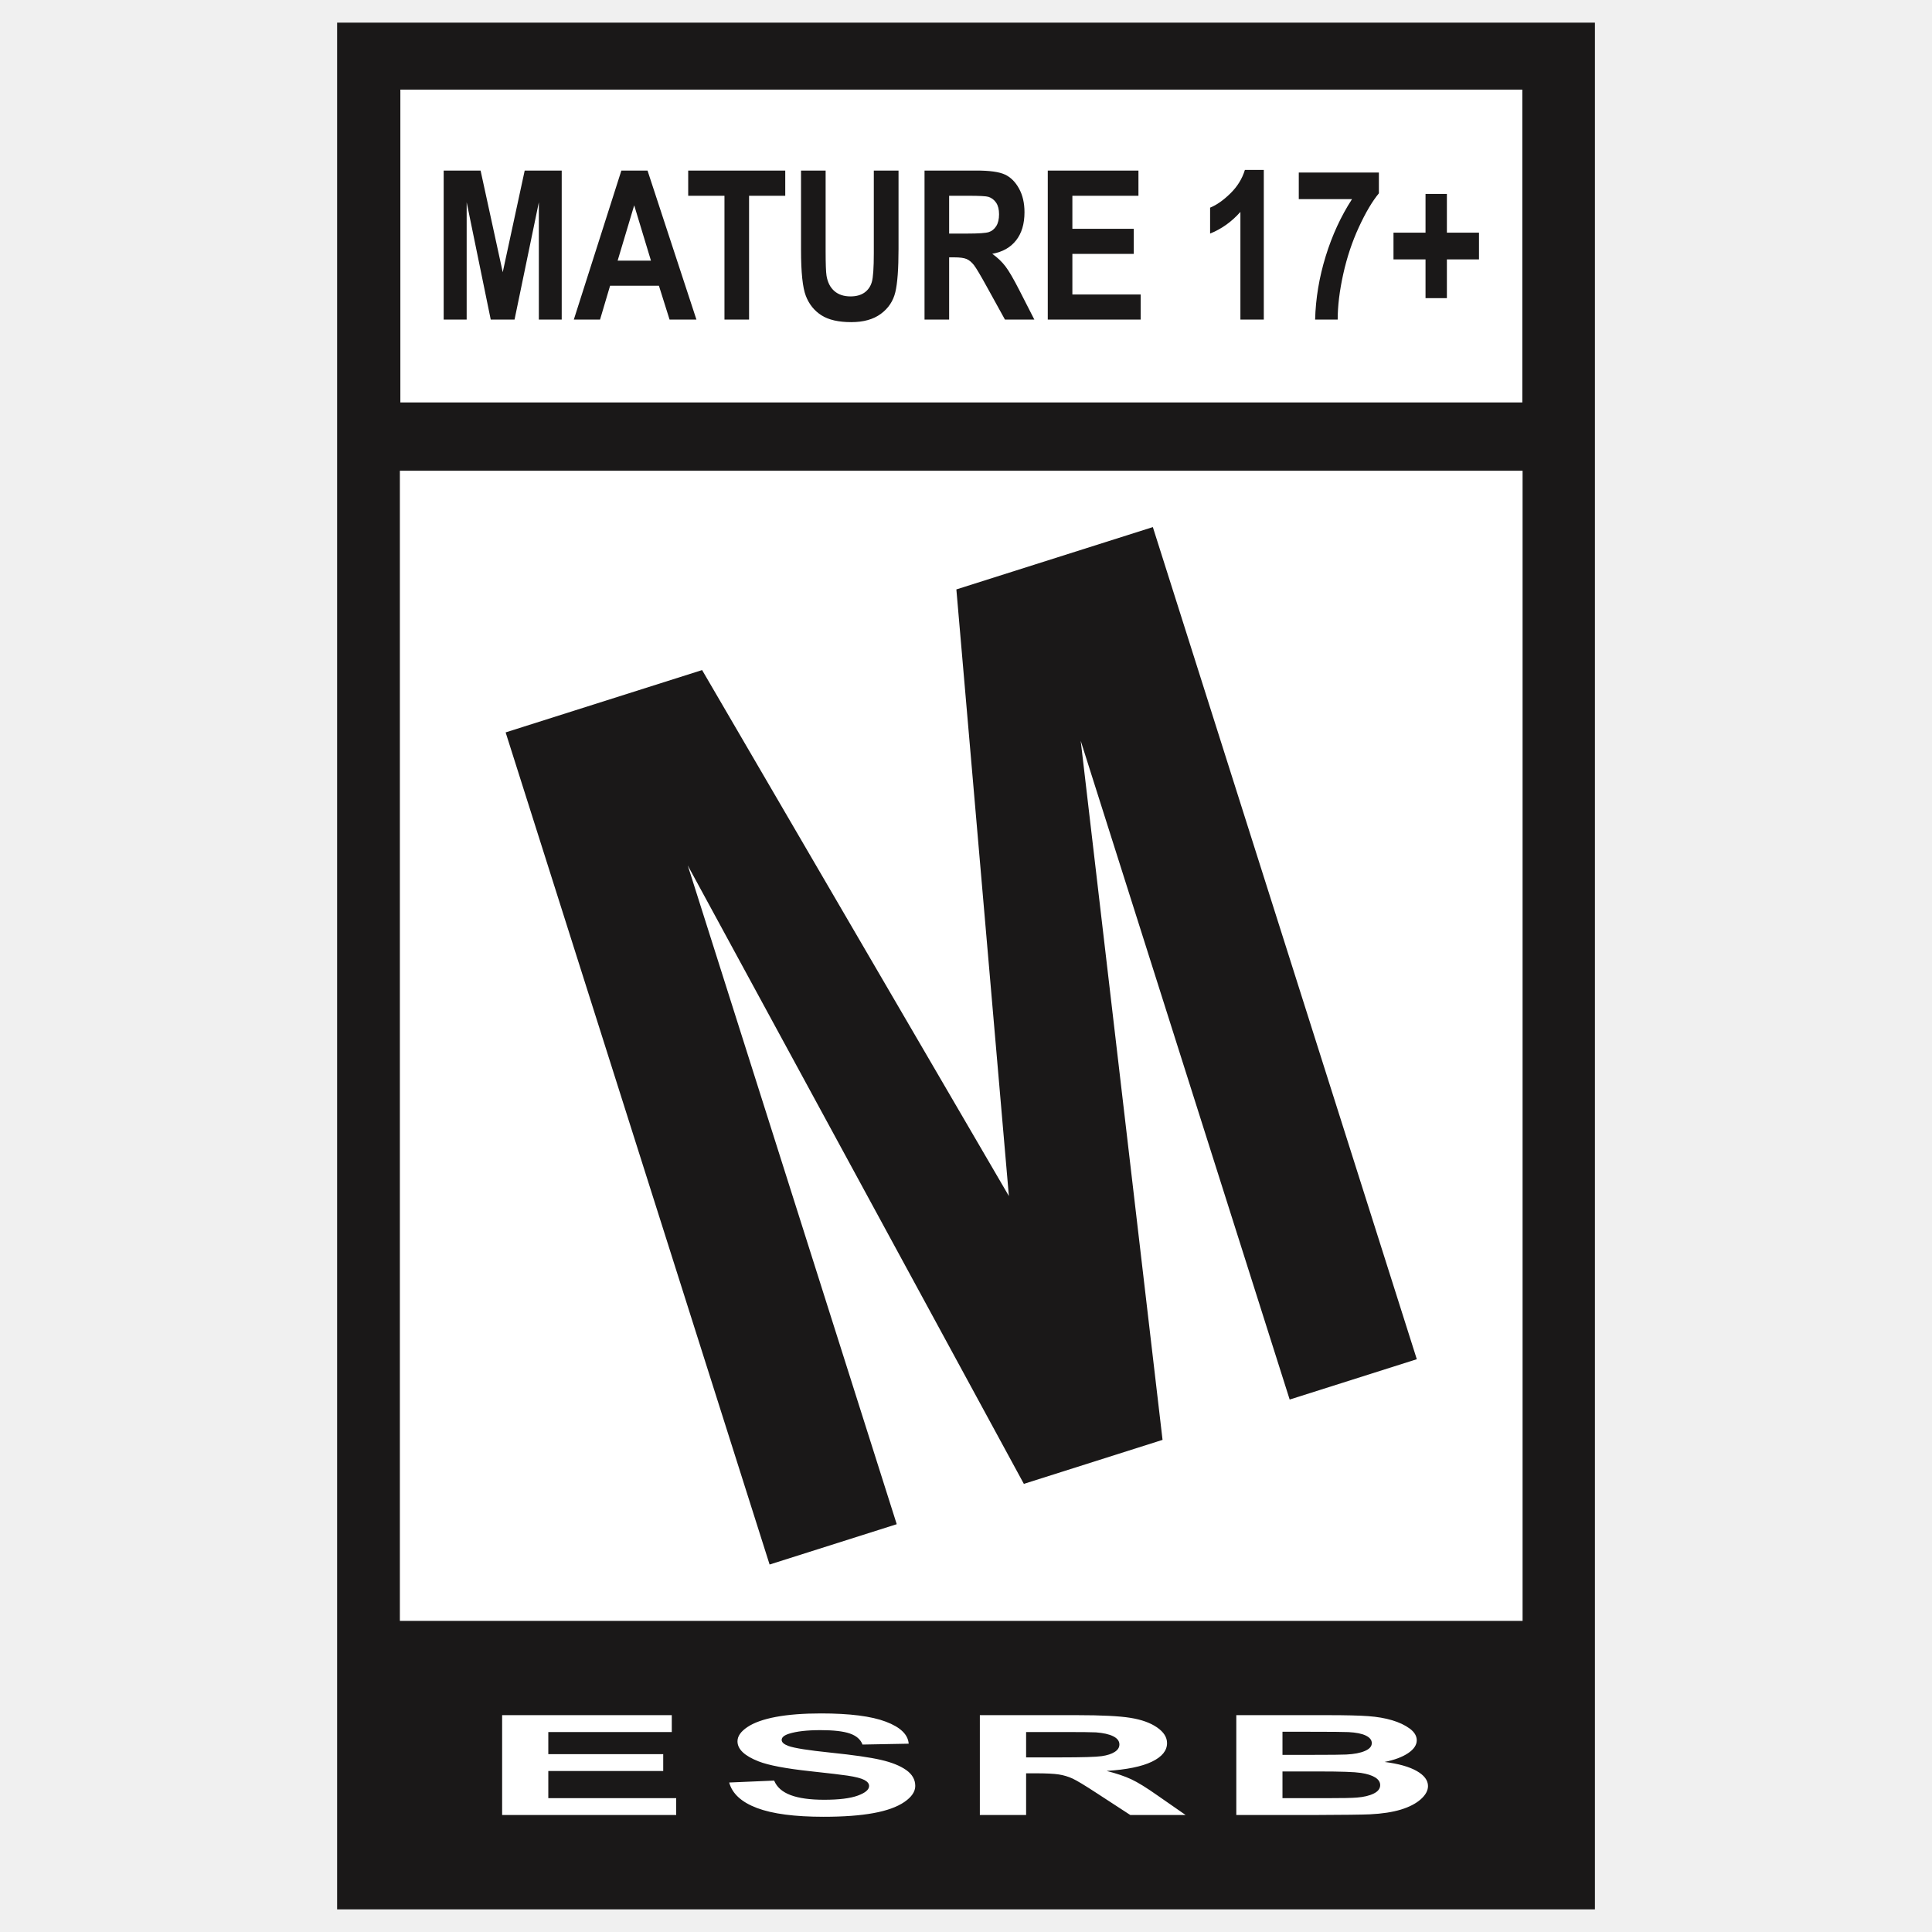
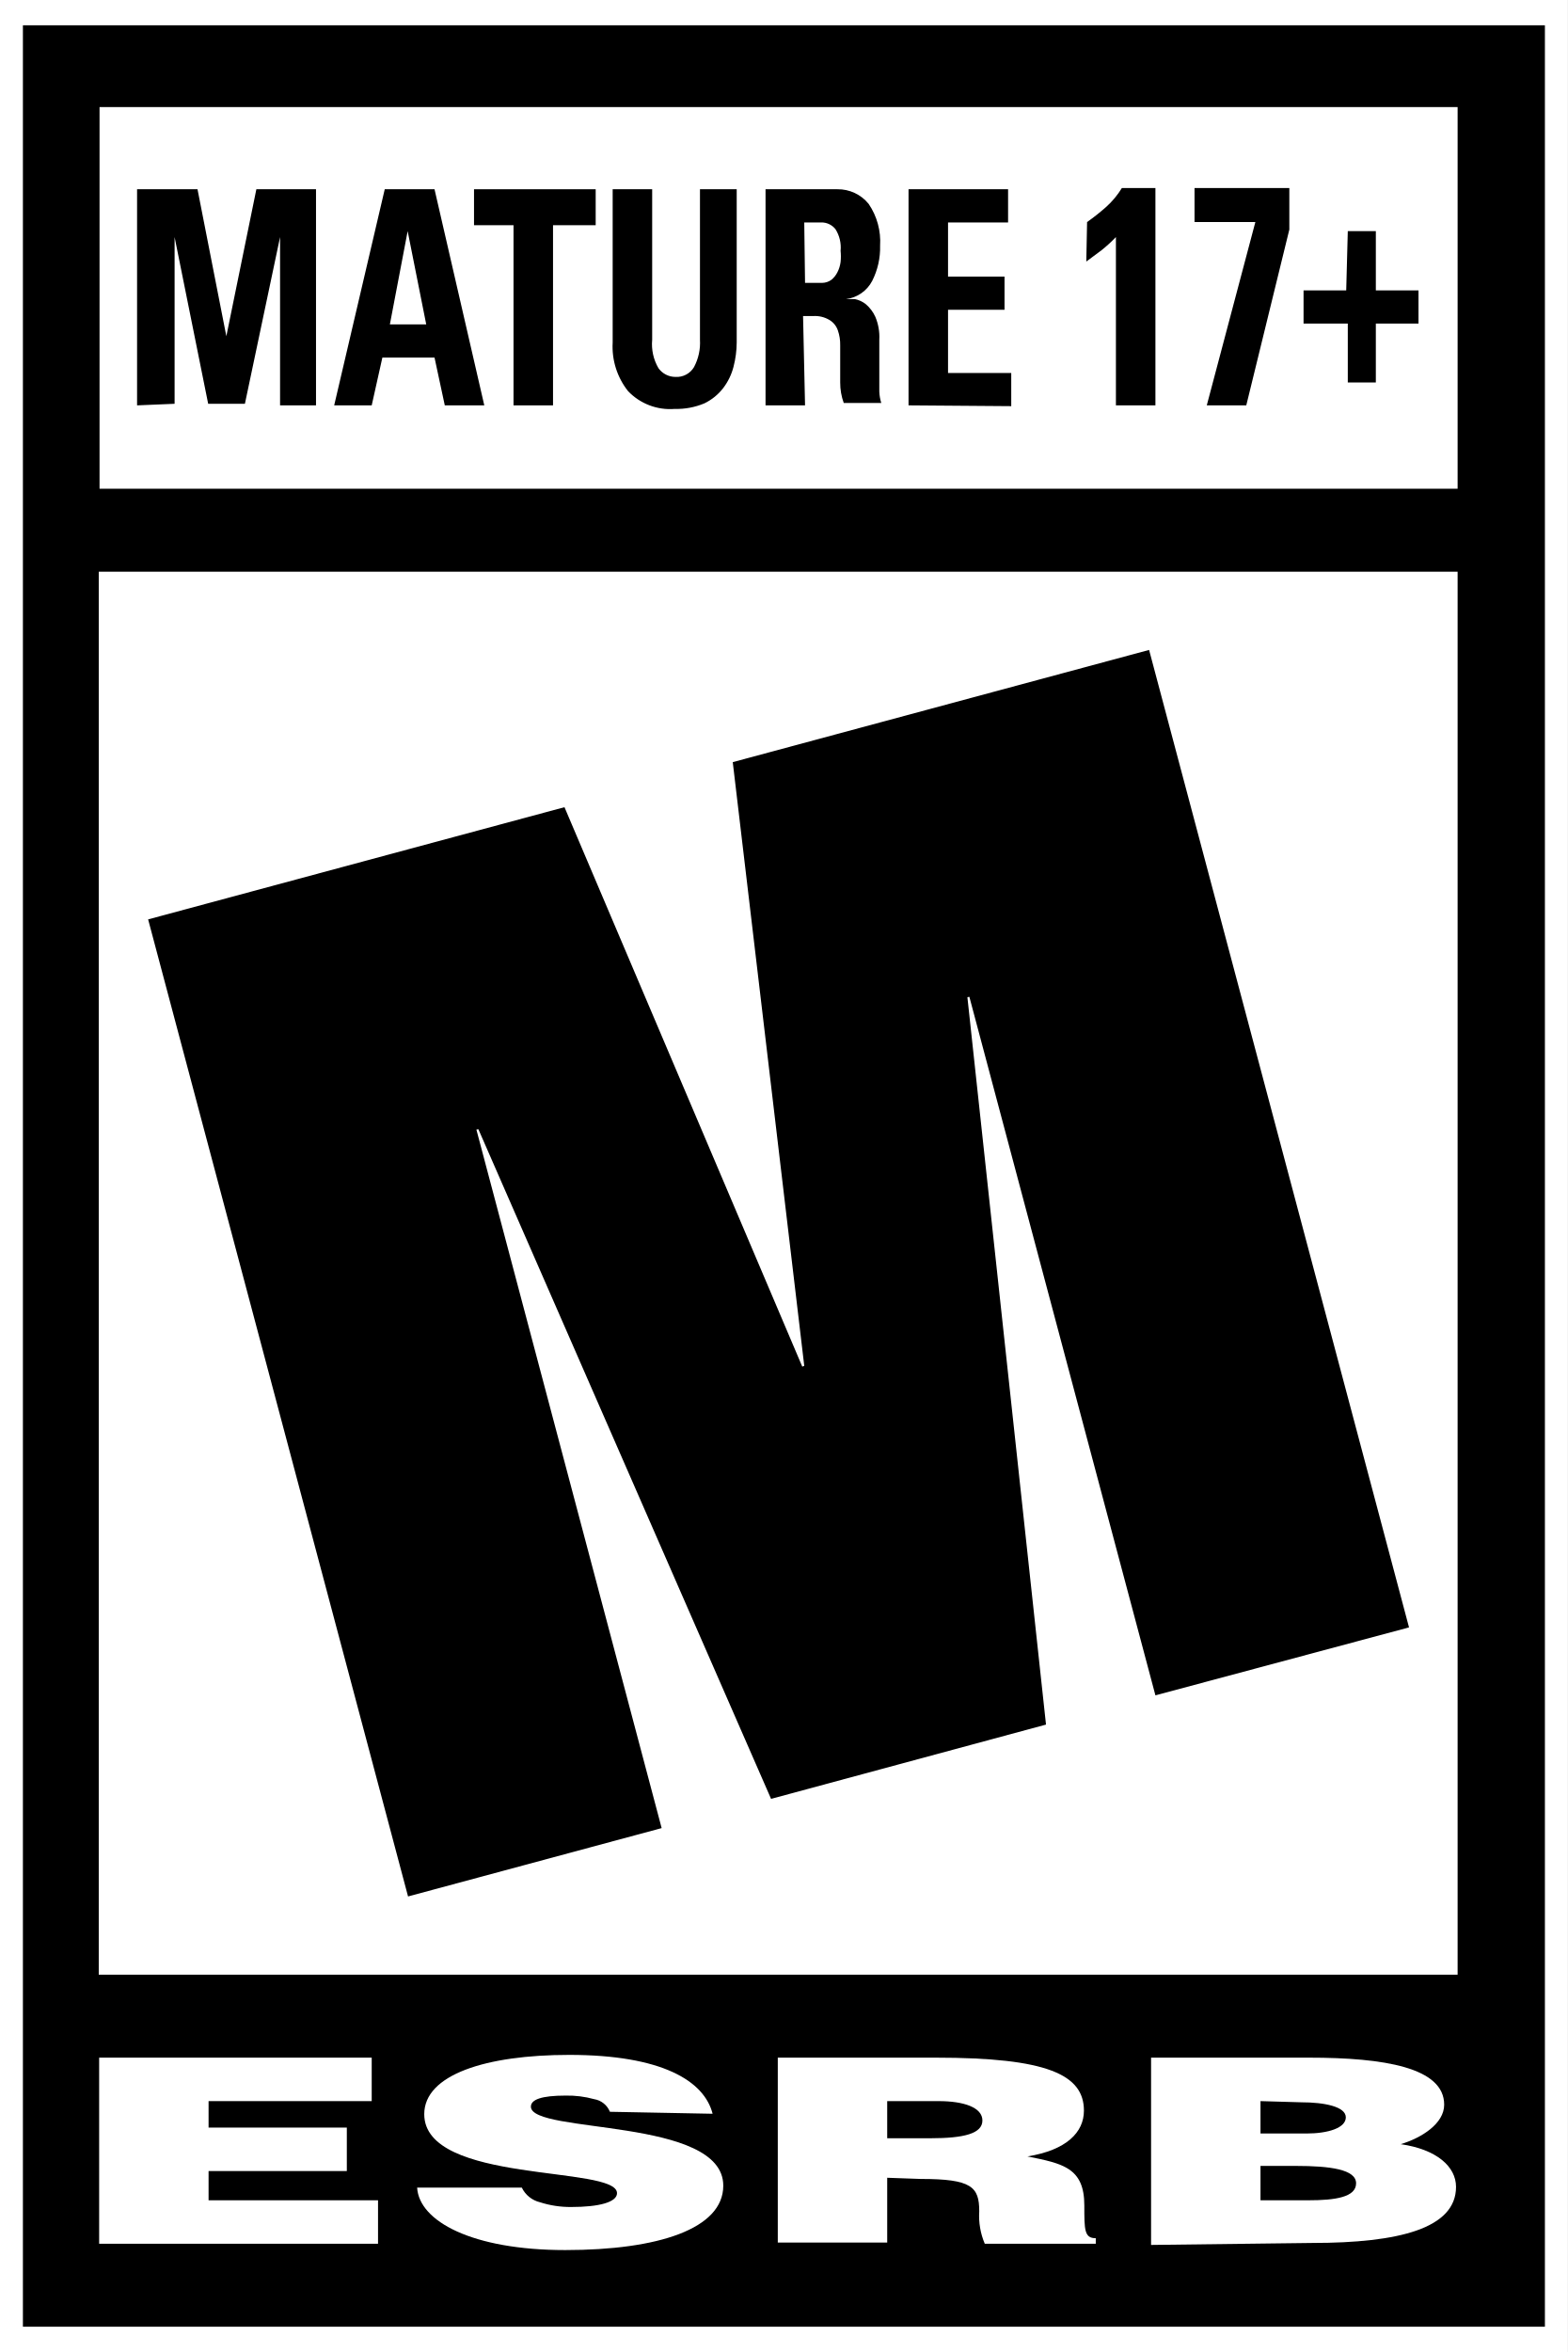
- <svg xmlns="http://www.w3.org/2000/svg" viewBox="0 0 512 512">
-   <rect x="89.34" y="6.00" width="333.33" height="500.00" fill="#1a1818" />
-   <rect x="106.10" y="23.75" width="297.33" height="82.90" fill="#ffffff" />
-   <rect x="105.97" y="124.75" width="297.53" height="304.80" fill="#ffffff" />
-   <path fill="#1a1818" d="M123.67 84.69L117.58 84.69L117.58 45.20L127.36 45.20L133.23 72.14L139.05 45.20L148.86 45.20L148.86 84.69L142.80 84.69L142.80 53.60L136.36 84.69L130.05 84.69L123.67 53.60L123.67 84.69ZM171.60 45.20L184.56 84.69L177.44 84.69L174.62 75.72L161.68 75.72L159.02 84.69L152.07 84.69L164.67 45.20L171.60 45.20ZM163.68 69.07L172.51 69.07L168.07 54.41L163.68 69.07ZM198.51 84.69L191.99 84.69L191.99 51.88L182.38 51.88L182.38 45.20L208.10 45.20L208.10 51.88L198.51 51.88L198.51 84.69ZM212.28 66.26L212.28 45.20L218.80 45.20L218.80 66.59Q218.80 71.57 219.04 73.08L219.04 73.08Q219.47 75.69 221.10 77.12Q222.73 78.55 225.40 78.55L225.40 78.55Q227.66 78.55 229.09 77.54Q230.52 76.53 231.04 74.74Q231.57 72.95 231.57 67.05L231.57 67.05L231.57 45.20L238.12 45.20L238.12 65.94Q238.12 73.89 237.27 77.43Q236.42 80.97 233.44 83.17Q230.47 85.37 225.59 85.37L225.59 85.37Q220.52 85.37 217.68 83.55Q214.84 81.73 213.56 78.43Q212.28 75.13 212.28 66.26L212.28 66.26ZM251.53 84.69L245.01 84.69L245.01 45.20L258.78 45.20Q264.06 45.20 266.32 46.26Q268.59 47.32 270.04 49.95Q271.50 52.58 271.50 56.24L271.50 56.24Q271.50 60.88 269.27 63.70Q267.05 66.53 262.96 67.26L262.96 67.26Q265.06 68.77 266.43 70.56Q267.81 72.35 270.18 76.99L270.18 76.99L274.11 84.69L266.32 84.69L261.58 76.10Q259.02 71.44 258.11 70.26Q257.19 69.09 256.17 68.65Q255.14 68.20 252.88 68.20L252.88 68.20L251.53 68.20L251.53 84.69ZM251.53 51.88L251.53 61.90L256.38 61.90Q260.83 61.90 262.04 61.51Q263.25 61.12 264.01 59.93Q264.76 58.75 264.76 56.78L264.76 56.78Q264.76 54.89 264.01 53.75Q263.25 52.60 261.96 52.17L261.96 52.17Q261.04 51.88 256.65 51.88L256.65 51.88L251.53 51.88ZM302.29 84.69L277.67 84.69L277.67 45.20L301.70 45.20L301.70 51.88L284.19 51.88L284.19 60.63L300.46 60.63L300.46 67.29L284.19 67.29L284.19 78.04L302.29 78.04L302.29 84.69ZM334.92 45.03L334.92 84.69L328.72 84.69L328.72 56.16Q325.25 60.07 320.69 61.90L320.69 61.90L320.69 55.03Q323.28 53.98 326.05 51.27Q328.83 48.56 329.91 45.03L329.91 45.03L334.92 45.03ZM358.30 52.77L344.19 52.77L344.19 45.73L365.42 45.73L365.42 51.23Q362.80 54.38 360.12 60.19Q357.44 65.99 355.97 72.64Q354.50 79.28 354.50 84.69L354.50 84.69L348.52 84.69Q348.74 76.29 351.32 67.91Q353.91 59.53 358.30 52.77L358.30 52.77ZM383.44 79.01L377.78 79.01L377.78 68.74L369.29 68.74L369.29 61.66L377.78 61.66L377.78 51.39L383.44 51.39L383.44 61.66L391.95 61.66L391.95 68.74L383.44 68.74L383.44 79.01Z" />
-   <g transform="translate(254.7333 277.15) rotate(-17.6) scale(321.3212)">
-     <path fill="#1a1818" d="M-0.17 0.36L-0.28 0.36L-0.28-0.36L-0.11-0.36L0.00 0.13L0.11-0.36L0.28-0.36L0.28 0.36L0.17 0.36L0.17-0.21L0.06 0.36L-0.06 0.36L-0.17-0.21L-0.17 0.36Z" />
+ <svg xmlns="http://www.w3.org/2000/svg" version="1.1" x="0" y="0" width="39.68" height="59.53" viewBox="0 0 39.68 59.53">
+   <g fill="#FFF">
+     <polygon points="39.68 0 39.11 0 0.58 0 0 0 0 0.64 0 58.89 0 59.53 0.58 59.53 39.11 59.53 39.68 59.53 39.68 58.89 39.68 0.64 39.68 0 39.68 0" />
+     <path d="M39.11.64V58.89H.58V.64H39.11" fill="#000" />
+     <rect x="2.52" y="2.71" width="34.38" height="9.66" />
+     <rect x="2.5" y="14.47" width="34.4" height="35.51" />
+     <polygon points="2.51 56.79 2.51 52.08 9.41 52.08 9.41 53.18 5.28 53.18 5.28 53.85 8.78 53.85 8.78 54.95 5.28 54.95 5.28 55.69 9.57 55.69 9.57 56.79 2.51 56.79" />
+     <path d="M15.44,53.45a.52.52,0,0,0-.4-.32,2.53,2.53,0,0,0-.72-.09c-.61,0-.88.1-.88.28,0,.7,4.87.26,4.87,2,0,1.09-1.64,1.63-4,1.63s-3.7-.73-3.75-1.58h2.65a.69.69,0,0,0,.46.37,2.52,2.52,0,0,0,.79.12c.7,0,1.16-.12,1.16-.35,0-.71-4.88-.22-4.88-2,0-1,1.56-1.5,3.67-1.5,2.35,0,3.42.66,3.63,1.49Z" />
+     <path d="M22.46,54.12h1.09c.86,0,1.32-.12,1.32-.45s-.47-.49-1.11-.49h-1.3Zm0,1v1.64H19.69V52.08h4c2.82,0,3.75.43,3.75,1.34,0,.55-.44,1-1.43,1.16.9.18,1.44.29,1.44,1.24,0,.62,0,.83.29.83v.14H24.93a1.8,1.8,0,0,1-.14-.82c0-.62-.19-.82-1.48-.82Z" />
+     <path d="M31.91,53.18V54h1.16c.55,0,1-.14,1-.41s-.54-.38-1.13-.38Zm0,1.64v.87h1.21c.69,0,1.21-.08,1.21-.43s-.65-.44-1.53-.44Zm-2.77,2V52.08h4c1.9,0,3.42.25,3.42,1.19,0,.48-.57.84-1.1,1,.91.13,1.4.57,1.4,1.08,0,1.05-1.44,1.42-3.64,1.42Z" />
  </g>
-   <g transform="translate(254.7667 467.775) scale(2.2914 1) translate(-55.80 13.22)">
-     <path fill="#ffffff" d="M22.82 0L2.69 0L2.69-26.46L22.31-26.46L22.31-21.99L8.03-21.99L8.03-16.12L21.32-16.12L21.32-11.66L8.03-11.66L8.03-4.46L22.82-4.46L22.82 0Z M28.95-8.61L28.95-8.61L34.15-9.12Q34.62-6.50 36.06-5.27Q37.49-4.04 39.93-4.04L39.93-4.04Q42.51-4.04 43.82-5.14Q45.13-6.23 45.13-7.69L45.13-7.69Q45.13-8.63 44.58-9.29Q44.03-9.95 42.65-10.43L42.65-10.43Q41.72-10.76 38.38-11.59L38.38-11.59Q34.08-12.65 32.35-14.21L32.35-14.21Q29.91-16.39 29.91-19.53L29.91-19.53Q29.91-21.55 31.06-23.31Q32.20-25.07 34.36-26.00Q36.52-26.92 39.57-26.92L39.57-26.92Q44.55-26.92 47.07-24.73Q49.59-22.55 49.71-18.90L49.71-18.90L44.37-18.67Q44.03-20.71 42.90-21.60Q41.77-22.49 39.51-22.49L39.51-22.49Q37.18-22.49 35.87-21.54L35.87-21.54Q35.02-20.92 35.02-19.89L35.02-19.89Q35.02-18.95 35.81-18.29L35.81-18.29Q36.82-17.44 40.72-16.52Q44.62-15.60 46.49-14.61Q48.36-13.63 49.42-11.92Q50.47-10.22 50.47-7.71L50.47-7.71Q50.47-5.43 49.21-3.45Q47.94-1.46 45.63-0.50Q43.32 0.47 39.87 0.47L39.87 0.47Q34.86 0.47 32.17-1.85Q29.48-4.17 28.95-8.61Z M63.29 0L57.94 0L57.94-26.46L69.19-26.46Q73.43-26.46 75.35-25.75Q77.28-25.04 78.43-23.22Q79.59-21.39 79.59-19.05L79.59-19.05Q79.59-16.07 77.84-14.13Q76.08-12.19 72.60-11.68L72.60-11.68Q74.33-10.67 75.46-9.46Q76.59-8.25 78.50-5.16L78.50-5.16L81.74 0L75.34 0L71.48-5.76Q69.42-8.85 68.67-9.65Q67.91-10.45 67.06-10.75Q66.21-11.05 64.37-11.05L64.37-11.05L63.29-11.05L63.29 0ZM63.29-21.99L63.29-15.27L67.24-15.27Q71.08-15.27 72.04-15.60Q73.00-15.92 73.54-16.72Q74.08-17.51 74.08-18.70L74.08-18.70Q74.08-20.04 73.37-20.86Q72.65-21.68 71.36-21.90L71.36-21.90Q70.71-21.99 67.46-21.99L67.46-21.99L63.29-21.99Z M87.60 0L87.60-26.46L98.18-26.46Q101.32-26.46 102.86-26.20Q104.41-25.94 105.62-25.11Q106.84-24.28 107.66-22.90Q108.47-21.52 108.47-19.80L108.47-19.80Q108.47-17.94 107.47-16.39Q106.46-14.84 104.75-14.06L104.75-14.06Q107.17-13.36 108.47-11.66Q109.77-9.96 109.77-7.67L109.77-7.67Q109.77-5.87 108.93-4.16Q108.09-2.46 106.64-1.44Q105.18-0.42 103.05-0.18L103.05-0.18Q101.72-0.04 96.61 0L96.61 0L87.60 0ZM96.01-22.06L92.94-22.06L92.94-15.94L96.45-15.94Q99.57-15.94 100.33-16.03L100.33-16.03Q101.70-16.19 102.48-16.98Q103.27-17.76 103.27-19.05L103.27-19.05Q103.27-20.27 102.59-21.04Q101.91-21.81 100.58-21.97L100.58-21.97Q99.78-22.06 96.01-22.06L96.01-22.06ZM97.26-11.54L92.94-11.54L92.94-4.46L97.89-4.46Q100.78-4.46 101.55-4.62L101.55-4.62Q102.75-4.84 103.49-5.68Q104.24-6.52 104.24-7.92L104.24-7.92Q104.24-9.12 103.67-9.95Q103.09-10.78 102.00-11.16Q100.90-11.54 97.26-11.54L97.26-11.54Z" />
+   <g fill="#000">
+     <polygon points="3.75 23.27 14.29 20.43 20.31 34.59 20.36 34.57 18.55 19.29 29.09 16.45 35.67 41.19 29.25 42.91 24.54 25.23 24.49 25.24 26.48 43.65 19.52 45.53 12.11 28.58 12.06 28.59 16.75 46.27 10.33 48 3.75 23.27" />
+     <path d="M3.47,10.26V4.79H5l.73,3.72h0l.76-3.72H8v5.47H7.09V6h0l-.89,4.22H5.27L4.42,6h0v4.22Z" />
+     <path d="M8.46,10.26,9.74,4.79H11l1.26,5.47h-1L11,9.05H9.68l-.27,1.21Zm1.86-4.41h0L9.87,8.21h.92Z" />
+     <path d="M15.08,4.79V5.7H14v4.56H13V5.7H12V4.79Z" />
+     <path d="M18.65,4.79V8.67a2.49,2.49,0,0,1-.08.61,1.5,1.5,0,0,1-.26.54,1.33,1.33,0,0,1-.48.39,1.82,1.82,0,0,1-.75.14A1.47,1.47,0,0,1,15.9,9.9a1.81,1.81,0,0,1-.39-1.23V4.79h1V8.6a1.2,1.2,0,0,0,.16.72.53.53,0,0,0,.43.22.51.51,0,0,0,.47-.25,1.31,1.31,0,0,0,.15-.69V4.79Z" />
+     <path d="M20.38,10.26h-1V4.79H21.2a1,1,0,0,1,.79.37,1.69,1.69,0,0,1,.29,1.06,1.86,1.86,0,0,1-.2.89.87.87,0,0,1-.66.46h0l.22,0a.65.65,0,0,1,.28.13.92.92,0,0,1,.24.32,1.31,1.31,0,0,1,.1.58c0,.08,0,.2,0,.36s0,.32,0,.49,0,.32,0,.46a1.1,1.1,0,0,0,.05.29h-.95a1.5,1.5,0,0,1-.09-.52c0-.18,0-.36,0-.54V8.74a1.08,1.08,0,0,0-.06-.38.49.49,0,0,0-.21-.26.71.71,0,0,0-.42-.1h-.25Zm0-3.1h.43a.41.41,0,0,0,.24-.08.58.58,0,0,0,.15-.19.79.79,0,0,0,.08-.26,1.37,1.37,0,0,0,0-.28.87.87,0,0,0-.13-.55.45.45,0,0,0-.36-.17h-.43Z" />
+     <path d="M23,10.26V4.79h2.52v.84H24V7h1.43v.84H24v1.6h1.6v.84Z" />
+     <path d="M27.52,5.62A5.45,5.45,0,0,0,28,5.24a2.13,2.13,0,0,0,.4-.48h.85v5.5h-1V6a3.7,3.7,0,0,1-.36.33l-.39.29Z" />
+     <path d="M32.64,5.81l-1.09,4.45h-1l1.23-4.64H30.24V4.76h2.4Z" />
+     <path d="M34.12,5.85h.71v1.5h1.08v.84H34.83V9.68h-.71V8.19H33V7.35h1.08Z" />
  </g>
</svg>
